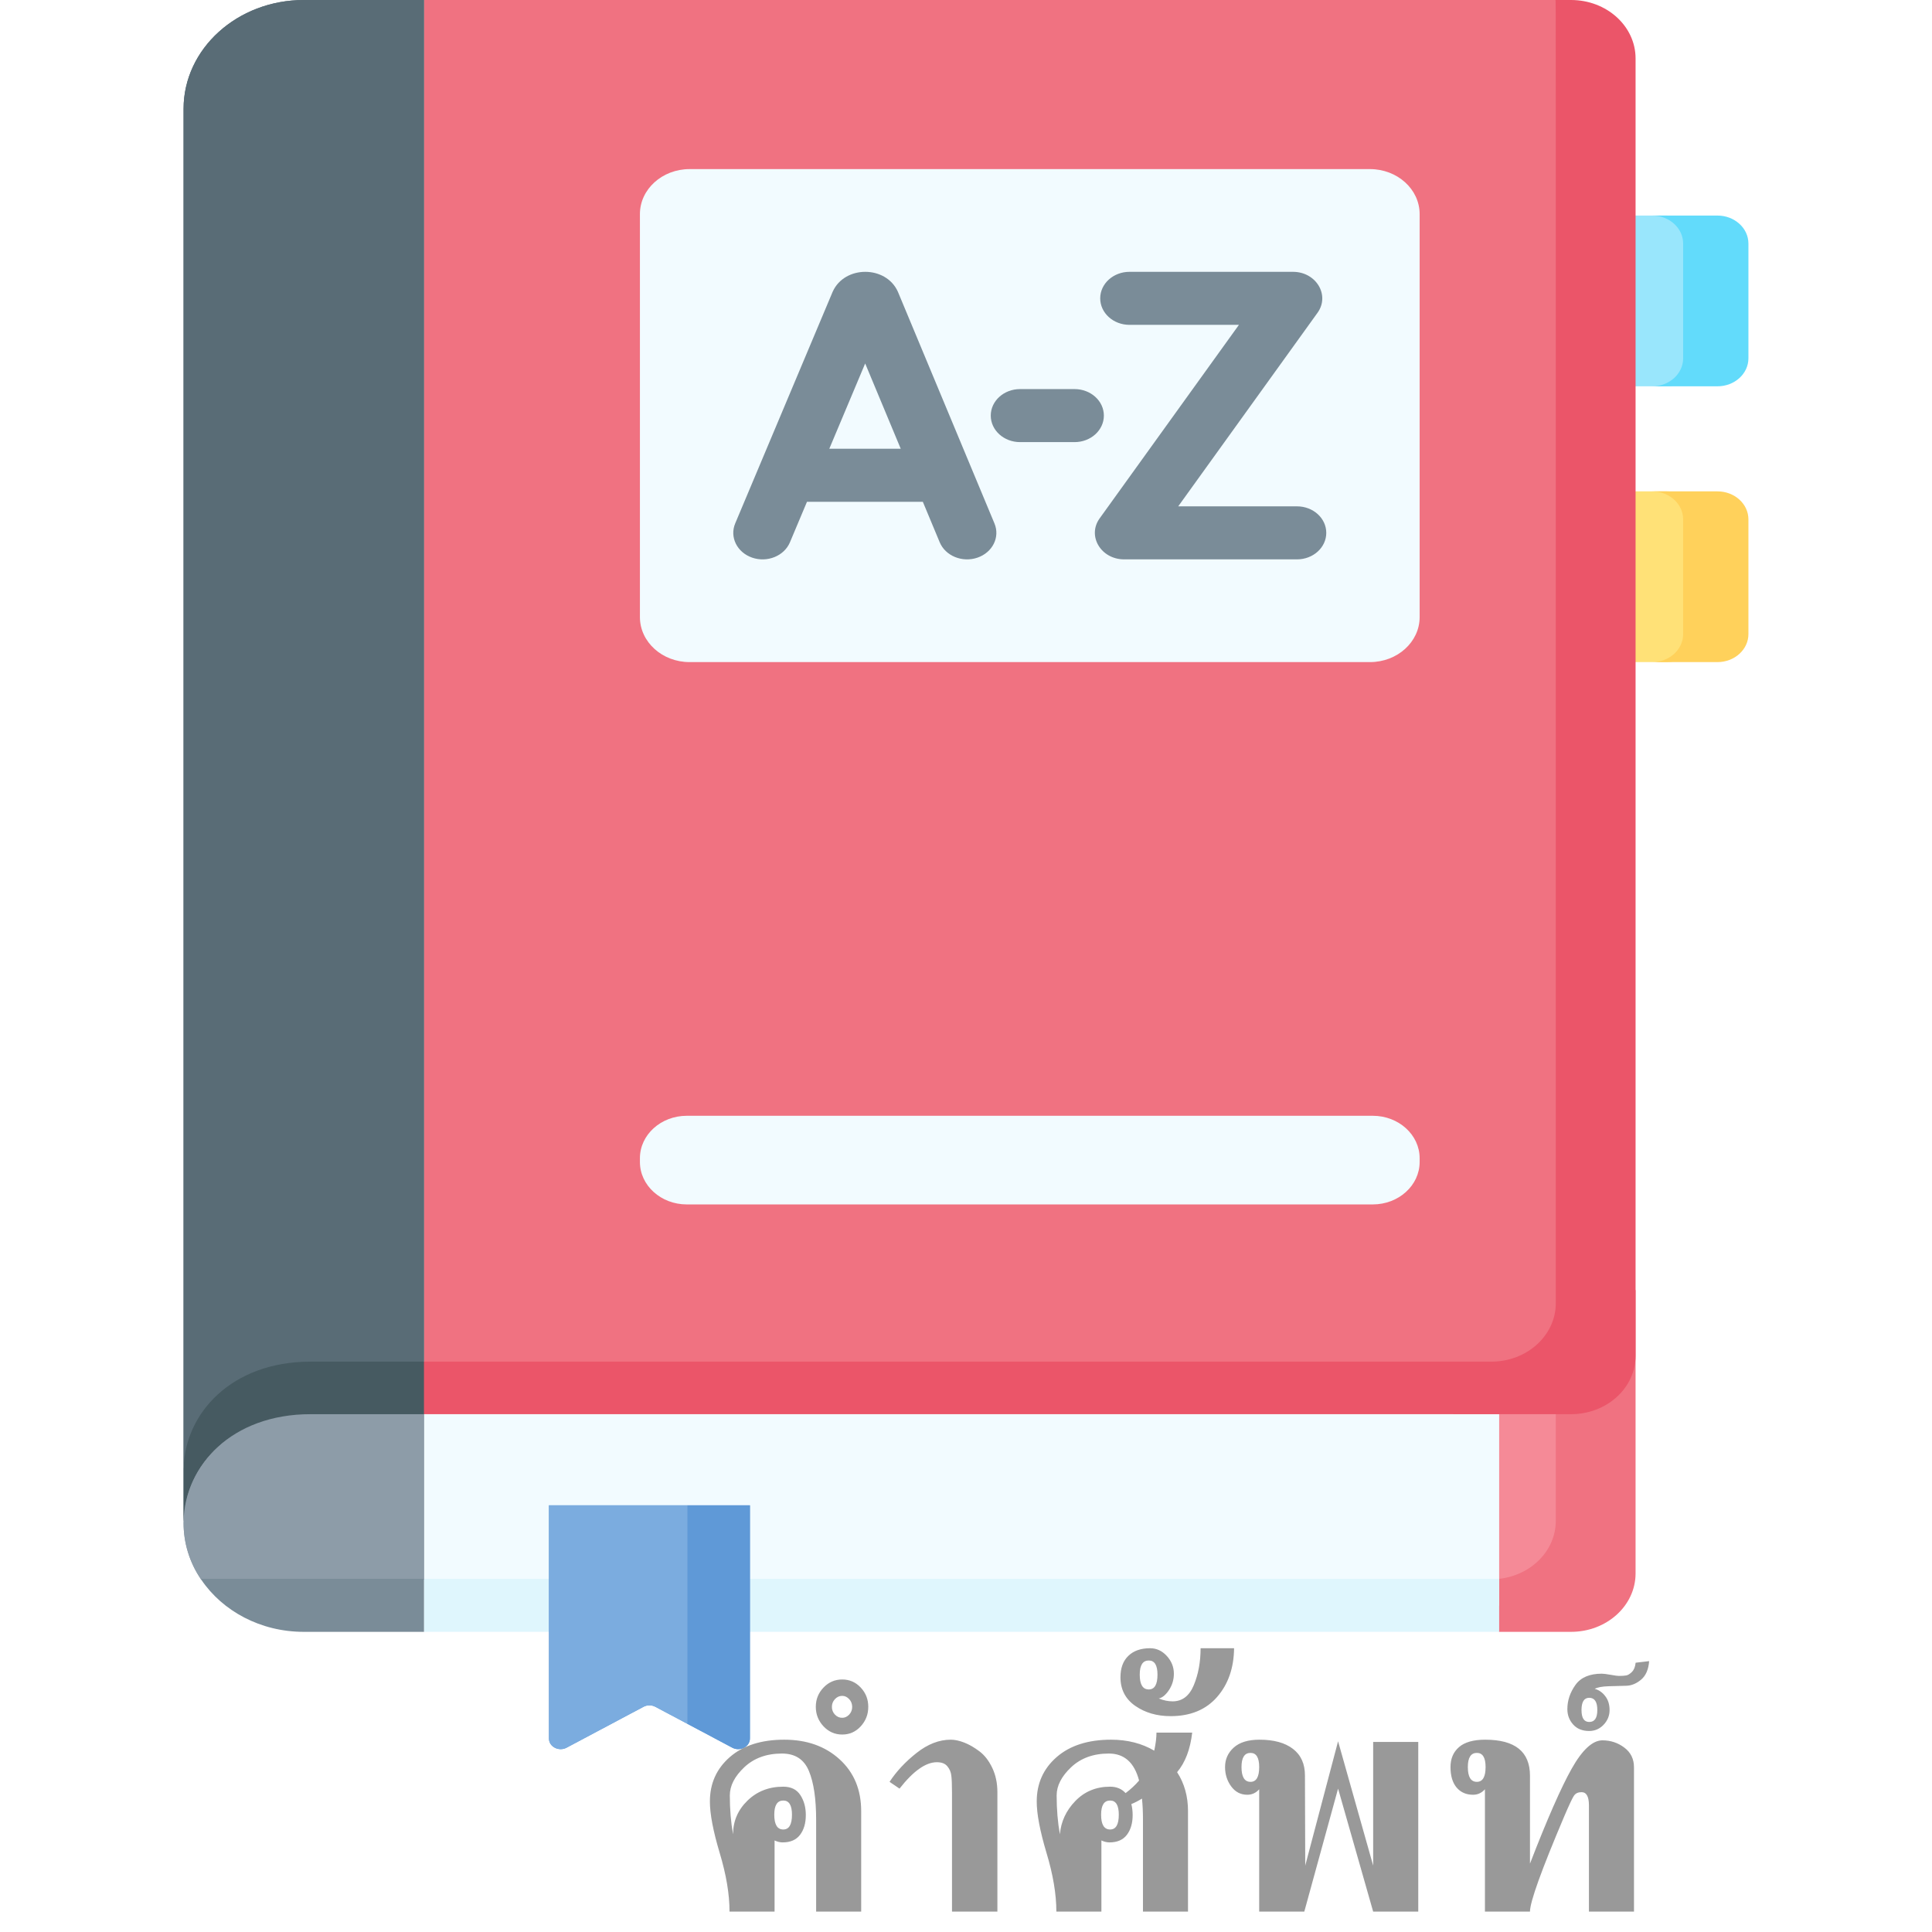
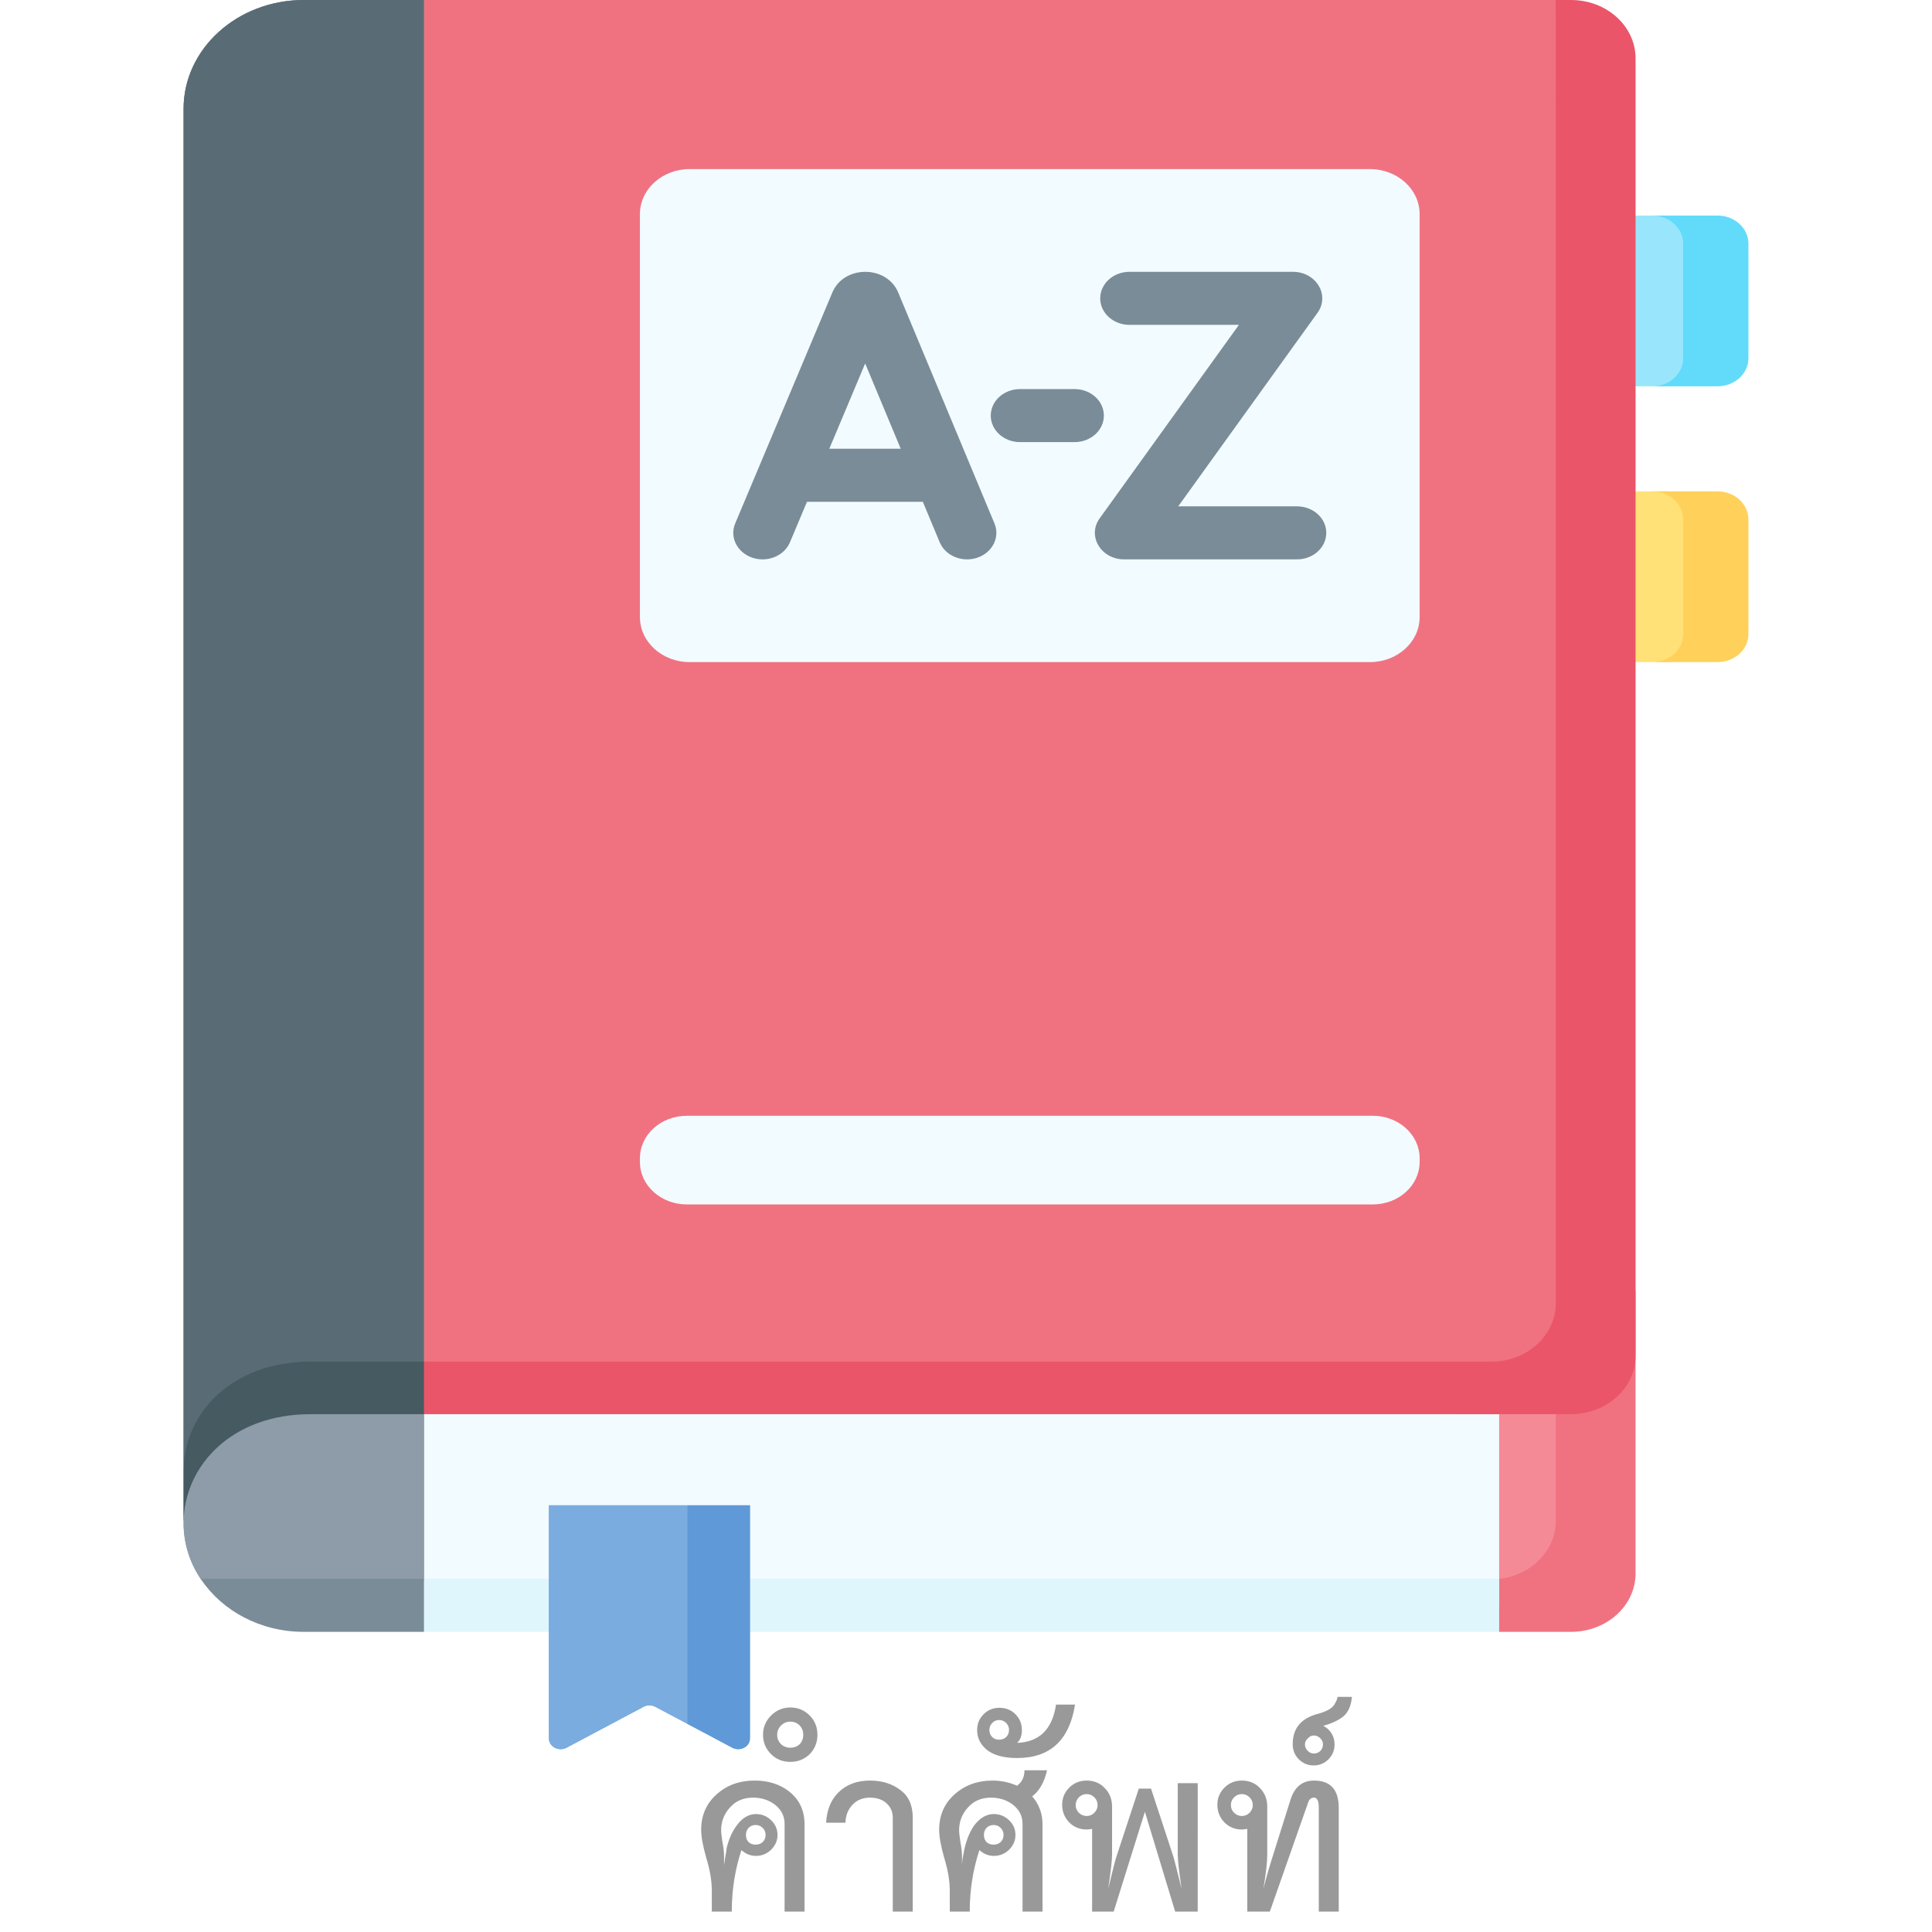
<svg xmlns="http://www.w3.org/2000/svg" id="Capa_1" enable-background="new 0 0 512 512" height="512" viewBox="0 0 512 512" width="512" version="1.1">
  <defs id="defs61" />
  <g id="g56" transform="scale(1,0.9053621)">
    <path d="m 385.106,377.62 v 89.01 l 2.357,3.342 h 11.58 c 9.444,0 17.1,-7.656 17.1,-17.1 0,-15.278 0,-60.507 0,-75.253 -14.142,10e-4 -16.621,10e-4 -31.037,10e-4 z" fill="#f58a97" id="path2" />
    <path d="m 412.299,377.619 v 67.564 c 0,8.736 -6.555,15.928 -15.013,16.96 l 0.008,0.008 -1.704,1.688 v 12.233 l 1.704,1.588 h 19.049 c 9.444,0 17.1,-7.656 17.1,-17.1 0,-9.15 0,-74.355 0,-82.942 h -21.144 z" fill="#f07281" id="path4" />
    <path d="m 441.692,113.075 c 4.531,0 8.204,-3.673 8.204,-8.204 V 71.302 c 0,-4.53 -3.672,-8.203 -8.203,-8.204 h -57.269 c -4.531,0 -8.204,3.673 -8.204,8.204 v 33.569 c 0,4.531 3.673,8.204 8.204,8.204 h 70.724 10e-4 z" fill="#99e6fc" id="path6" />
    <path d="m 441.692,193.806 c 4.531,0 8.204,-3.673 8.204,-8.204 v -33.569 c 0,-4.53 -3.672,-8.203 -8.203,-8.204 h -57.269 c -4.531,0 -8.204,3.673 -8.204,8.204 v 33.569 c 0,4.531 3.673,8.204 8.204,8.204 h 70.724 10e-4 z" fill="#ffe177" id="path8" />
    <path d="M 80.506,0 C 62.912,0 48.649,14.263 48.649,31.857 v 413.322 h 0.016 c 0.334,-17.304 14.457,-31.231 31.841,-31.231 h 31.857 c 0,-19.906 0,-393.617 0,-413.947 H 80.506 Z" fill="#596c76" id="path10" />
    <path d="m 112.363,413.947 h 284.932 v 56.025 H 112.363 Z" fill="#f2fbff" id="path12" />
    <path d="m 112.363,462.151 h 284.932 v 15.51 H 112.363 Z" fill="#dff6fd" id="path14" />
    <path d="M 416.056,0 C 395.713,0 122.414,0 112.362,0 v 398.57 5.767 h 3.844 278.992 3.844 c 9.444,0 17.1,-7.656 17.1,-17.1 C 416.143,-18.265 416.192,1.351 416.056,0 Z" fill="#f07281" id="path16" />
    <g id="g20">
      <path d="M 80.506,0 C 62.912,0 48.649,14.263 48.649,31.857 v 413.322 c 0,-0.448 0,-5.961 0,-15.377 h 0.016 C 48.999,412.498 63.122,398.57 80.506,398.57 h 1.778 0.14 29.938 c 0,-74.351 0,-380.231 0,-398.57 z" fill="#596c76" id="path18" />
    </g>
    <path d="m 53.267,462.283 h 59.096 v -48.336 c -43.524,0 -24.632,0 -31.856,0 -17.594,0 -31.857,14.263 -31.857,31.857 -10e-4,5.747 1.541,11.509 4.617,16.479 z" fill="#8d9ca8" id="path22" />
    <path d="m 455.147,63.098 h -17.3 c 4.531,0 8.204,3.673 8.204,8.204 v 33.569 c 0,4.531 -3.673,8.204 -8.204,8.204 h 17.3 c 4.531,0 8.204,-3.673 8.204,-8.204 V 71.302 c 0,-4.531 -3.673,-8.204 -8.204,-8.204 z" fill="#62dbfb" id="path24" />
    <path d="m 455.147,143.829 h -17.3 c 4.531,0 8.204,3.673 8.204,8.204 v 33.569 c 0,4.531 -3.673,8.204 -8.204,8.204 h 17.3 c 4.531,0 8.204,-3.673 8.204,-8.204 v -33.569 c 0,-4.531 -3.673,-8.204 -8.204,-8.204 z" fill="#ffd15b" id="path26" />
    <path d="M 363.79,352.551 H 182.015 c -6.864,0 -12.429,-5.565 -12.429,-12.429 v -1.091 c 0,-6.864 5.565,-12.429 12.429,-12.429 H 363.79 c 6.864,0 12.429,5.565 12.429,12.429 v 1.091 c 0.001,6.865 -5.564,12.429 -12.429,12.429 z" fill="#f2fbff" id="path28" />
    <path d="m 145.477,440.616 v 68.275 c 0,2.4 2.607,3.892 4.677,2.677 L 170.535,499.6 c 0.971,-0.57 2.174,-0.57 3.144,0 l 20.38,11.968 c 2.07,1.215 4.677,-0.277 4.677,-2.677 v -68.275 z" fill="#5f99d7" id="path30" />
    <path d="M 363.041,193.806 H 182.765 c -7.279,0 -13.179,-5.9 -13.179,-13.179 V 62.675 c 0,-7.279 5.9,-13.179 13.179,-13.179 h 180.276 c 7.279,0 13.179,5.9 13.179,13.179 v 117.952 c 0,7.278 -5.901,13.179 -13.179,13.179 z" fill="#f2fbff" id="path32" />
    <g fill="#7a8c98" id="g40">
      <path d="m 238.008,85.551 c -0.026,-0.072 -0.055,-0.142 -0.084,-0.213 -3.173,-7.711 -14.09,-7.682 -17.241,0.019 -0.023,0.059 -0.046,0.116 -0.069,0.175 l -25.777,67.679 c -1.526,4.006 0.485,8.49 4.49,10.016 4.005,1.528 8.491,-0.484 10.016,-4.49 l 4.516,-11.857 h 30.701 l 4.466,11.835 c 1.512,4.008 5.989,6.035 10.002,4.52 4.01,-1.513 6.034,-5.991 4.52,-10.002 z m -18.236,45.806 9.51,-24.967 9.422,24.967 z" id="path34" />
      <path d="m 343.715,148.212 h -31.474 l 36.911,-56.647 c 3.359,-5.156 -0.352,-11.999 -6.503,-11.999 h -43.321 c -4.287,0 -7.761,3.474 -7.761,7.761 0,4.287 3.474,7.761 7.761,7.761 h 29 l -36.911,56.647 c -3.359,5.156 0.352,11.999 6.503,11.999 h 45.795 c 4.287,0 7.761,-3.474 7.761,-7.761 0,-4.287 -3.475,-7.761 -7.761,-7.761 z" id="path36" />
      <path d="m 292.537,121.651 c 0,-4.287 -3.474,-7.761 -7.761,-7.761 h -14.453 c -4.287,0 -7.761,3.474 -7.761,7.761 0,4.287 3.474,7.761 7.761,7.761 h 14.453 c 4.286,0 7.761,-3.474 7.761,-7.761 z" id="path38" />
    </g>
    <path d="m 182.178,440.616 h -36.701 v 68.275 c 0,2.4 2.607,3.892 4.676,2.677 L 170.534,499.6 c 0.971,-0.57 2.173,-0.57 3.144,0 l 8.5,4.991 h 5.005 v -59.412 z" fill="#7bacdf" id="path42" />
    <g id="g46">
      <path d="m 182.178,440.616 v 63.975 l 11.88,6.977 c 2.07,1.215 4.677,-0.277 4.677,-2.677 v -68.275 z" fill="#5f99d7" id="path44" />
    </g>
    <path d="m 53.267,462.283 h 59.096 v -48.336 c -43.524,0 -24.632,0 -31.856,0 -17.594,0 -31.857,14.263 -31.857,31.857 -10e-4,5.747 1.541,11.509 4.617,16.479 z" fill="#8d9ca8" id="path48" />
    <path d="m 53.186,462.151 c 0.086,0.141 0.106,0.174 0.176,0.289 h 0.006 c 5.603,9.121 15.648,15.22 27.137,15.22 h 1.778 0.14 29.938 V 462.15 H 53.186 Z" fill="#7a8c98" id="path50" />
    <path d="m 416.343,0 h -4.131 c 0.135,1.348 0.087,-18.771 0.087,381.47 0,9.444 -7.656,17.1 -17.1,17.1 H 112.363 l -1.704,1.569 v 12.019 l 1.704,1.789 h 303.981 c 9.444,0 17.1,-7.656 17.1,-17.1 V 17.1 C 433.443,7.656 425.787,0 416.343,0 Z" fill="#eb5569" id="path52" />
    <path d="m 82.284,398.57 c -20.973,0 -33.309,15.175 -33.619,31.232 h -0.016 v 15.377 h 0.016 c 0.313,-16.205 12.764,-31.232 33.619,-31.232 h 0.14 29.938 c 0,-1.949 0,-7.305 0,-15.377 -24.297,0 -29.142,0 -29.938,0 -0.002,0 -0.04,0 -0.14,0 z" fill="#465a61" id="path54" />
  </g>
-   <text xml:space="preserve" style="font-style:normal;font-variant:normal;font-weight:normal;font-stretch:normal;font-size:85.333px;font-family:th;-inkscape-font-specification:th;opacity:0.8;fill:#b7c4c8;fill-rule:evenodd;stroke-width:0.864;paint-order:fill markers stroke" x="183.177" y="506.599" id="text392">
-     <tspan id="tspan390" x="183.177" y="506.599" style="font-style:normal;font-variant:normal;font-weight:bold;font-stretch:normal;font-size:85.333px;font-family:'TH SarabunPSK';-inkscape-font-specification:'TH SarabunPSK Bold';fill:#808080;stroke-width:0.864">คำศัพท์</tspan>
-   </text>
+   <g aria-label="คำศัพท์" id="text392" style="font-size:85.333px;font-family:th;-inkscape-font-specification:th;opacity:0.8;fill:#b7c4c8;fill-rule:evenodd;stroke-width:0.864;paint-order:fill markers stroke">
+     <path d="m 213.214,506.599 h -5.291 v -23.296 q 0,-3.072 -2.645,-5.12 -2.475,-1.792 -5.717,-1.792 -3.84,0 -6.144,2.645 -2.304,2.56 -2.304,5.973 0,0.939 0.341,3.157 0.427,2.133 0.427,3.755 v 2.389 q 0,-0.085 0.256,-1.792 0.341,-1.792 0.427,-2.731 0.853,-3.584 2.645,-5.973 2.219,-3.072 5.12,-3.072 2.304,0 4.011,1.621 1.707,1.621 1.707,3.925 0,2.219 -1.707,3.925 -1.707,1.621 -4.011,1.621 -2.133,0 -3.84,-1.536 -2.56,7.765 -2.56,16.299 h -5.291 v -5.461 q 0,-4.011 -1.451,-8.704 -1.365,-4.779 -1.365,-7.509 0,-5.888 4.267,-9.557 4.011,-3.499 9.899,-3.499 5.376,0 9.045,2.816 4.181,3.243 4.181,8.789 z m -10.325,-20.309 q 0,-1.109 -0.768,-1.877 -0.768,-0.768 -1.877,-0.768 -1.109,0 -1.877,0.768 -0.683,0.768 -0.683,1.877 0,1.109 0.683,1.877 0.768,0.683 1.877,0.683 1.109,0 1.877,-0.683 0.768,-0.768 0.768,-1.877 z" style="font-weight:bold;font-family:'TH SarabunPSK';-inkscape-font-specification:'TH SarabunPSK Bold';fill:#808080" id="path3743" />
+     <path d="m 216.628,459.751 q 0,2.987 -2.048,5.12 -2.133,2.048 -5.12,2.048 -3.072,0 -5.12,-2.048 -2.133,-2.133 -2.133,-5.12 0,-2.987 2.133,-5.12 2.133,-2.133 5.12,-2.133 2.987,0 5.12,2.133 2.048,2.048 2.048,5.12 z m -3.755,0 q 0,-1.451 -0.939,-2.475 -1.024,-1.024 -2.475,-1.024 -1.451,0 -2.475,1.024 -1.024,1.024 -1.024,2.475 0,1.451 1.024,2.475 1.024,0.939 2.475,0.939 1.451,0 2.475,-0.939 0.939,-1.024 0.939,-2.475 z m 29.013,46.848 h -5.291 v -24.832 q 0,-2.389 -1.621,-3.84 -1.621,-1.536 -4.437,-1.536 -2.816,0 -4.608,1.877 -1.792,1.877 -1.877,4.779 h -5.12 q 0.256,-5.12 3.328,-8.107 3.157,-3.072 8.277,-3.072 4.779,0 8.021,2.475 3.328,2.389 3.328,7.339 z" style="font-weight:bold;font-family:'TH SarabunPSK';-inkscape-font-specification:'TH SarabunPSK Bold';fill:#808080" id="path3745" />
+     <path d="m 276.276,506.599 h -5.291 v -23.296 q 0,-3.072 -2.645,-5.12 -2.475,-1.792 -5.717,-1.792 -3.84,0 -6.144,2.645 -2.304,2.56 -2.304,5.973 0,0.939 0.341,3.157 0.427,2.133 0.427,3.755 v 2.219 q 0,-0.341 0.171,-1.707 0.256,-1.365 0.512,-2.645 0.853,-3.584 2.56,-6.059 2.304,-2.987 5.205,-2.987 2.304,0 4.011,1.621 1.707,1.621 1.707,3.925 0,2.219 -1.707,3.925 -1.707,1.621 -4.011,1.621 -2.133,0 -3.84,-1.536 -2.56,7.765 -2.56,16.299 h -5.291 v -5.461 q 0,-4.011 -1.451,-8.704 -1.365,-4.779 -1.365,-7.509 0,-5.888 4.267,-9.557 4.011,-3.499 9.899,-3.499 3.328,0 6.485,1.365 1.963,-1.451 1.963,-4.096 h 5.973 q -1.024,4.693 -3.925,6.912 2.731,3.157 2.731,7.424 z m -10.325,-20.309 q 0,-1.109 -0.768,-1.877 -0.768,-0.768 -1.877,-0.768 -1.109,0 -1.877,0.768 -0.683,0.768 -0.683,1.877 0,1.109 0.683,1.877 0.768,0.683 1.877,0.683 1.109,0 1.877,-0.683 0.768,-0.768 0.768,-1.877 z" style="font-weight:bold;font-family:'TH SarabunPSK';-inkscape-font-specification:'TH SarabunPSK Bold';fill:#808080" id="path3747" />
+     <path d="m 284.894,451.73 q -2.219,14.165 -15.36,14.165 -5.12,0 -7.851,-2.048 -2.731,-2.133 -2.731,-5.376 0,-2.475 1.707,-4.181 1.707,-1.707 4.181,-1.707 2.645,0 4.352,1.792 1.621,1.707 1.621,4.096 0,2.304 -1.28,3.413 8.875,-0.341 10.325,-10.155 z m -17.493,6.741 q 0,-1.109 -0.768,-1.877 -0.768,-0.768 -1.877,-0.768 -1.109,0 -1.792,0.768 -0.768,0.768 -0.768,1.877 0,1.109 0.768,1.877 0.683,0.683 1.792,0.683 1.109,0 1.877,-0.683 0.768,-0.768 0.768,-1.877 z" style="font-weight:bold;font-family:'TH SarabunPSK';-inkscape-font-specification:'TH SarabunPSK Bold';fill:#808080" id="path3749" />
+     <path d="m 317.406,506.599 h -5.973 l -8.021,-26.453 -8.277,26.453 h -5.717 v -21.931 q -0.853,0.171 -1.451,0.171 -2.731,0 -4.608,-1.877 -1.877,-1.963 -1.877,-4.693 0,-2.645 1.877,-4.523 1.877,-1.877 4.608,-1.877 2.901,0 4.779,1.963 1.963,1.963 1.963,4.949 v 12.715 q 0,2.219 -1.024,9.045 1.877,-7.765 2.133,-8.363 l 5.973,-18.176 h 3.243 l 5.973,18.176 q 0.171,0.512 2.133,8.363 -1.024,-6.827 -1.024,-9.045 v -18.944 h 5.291 z M 290.868,478.354 q 0,-1.195 -0.853,-2.048 -0.853,-0.853 -2.048,-0.853 -1.195,0 -2.048,0.853 -0.853,0.853 -0.853,2.048 0,1.195 0.853,2.048 0.853,0.853 2.048,0.853 1.195,0 2.048,-0.853 0.853,-0.853 0.853,-2.048 z" style="font-weight:bold;font-family:'TH SarabunPSK';-inkscape-font-specification:'TH SarabunPSK Bold';fill:#808080" id="path3751" />
+     <path d="m 354.782,506.599 h -5.291 v -27.563 q 0,-2.645 -1.28,-2.645 -1.109,0 -1.536,1.28 l -10.155,28.928 h -5.973 v -21.931 q -0.853,0.171 -1.451,0.171 -2.731,0 -4.608,-1.877 -1.877,-1.963 -1.877,-4.693 0,-2.645 1.877,-4.523 1.877,-1.877 4.608,-1.877 2.901,0 4.779,1.963 1.963,1.963 1.963,4.949 v 12.715 q 0,2.901 -1.024,9.045 0.939,-3.755 2.389,-8.363 l 4.779,-15.189 q 1.621,-5.205 6.4,-5.12 6.4,0.085 6.4,7.253 z m -22.784,-28.245 q 0,-1.195 -0.853,-2.048 -0.853,-0.853 -2.048,-0.853 -1.195,0 -2.048,0.853 -0.853,0.853 -0.853,2.048 0,1.195 0.853,2.048 0.853,0.853 2.048,0.853 1.195,0 2.048,-0.853 0.853,-0.853 0.853,-2.048 z" style="font-weight:bold;font-family:'TH SarabunPSK';-inkscape-font-specification:'TH SarabunPSK Bold';fill:#808080" id="path3753" />
+     <path d="m 358.281,449.682 q -0.341,3.584 -2.304,5.205 -1.963,1.536 -5.291,2.475 1.365,0.683 2.219,2.048 0.768,1.28 0.768,2.901 0,2.304 -1.621,3.925 -1.621,1.621 -3.925,1.621 -2.304,0 -3.925,-1.621 -1.621,-1.621 -1.621,-4.011 0,-6.144 6.315,-7.936 3.584,-0.939 4.608,-2.389 0.939,-1.451 0.939,-2.219 z m -7.68,12.629 q 0,-0.939 -0.683,-1.621 -0.768,-0.768 -1.707,-0.768 -0.939,0 -1.621,0.768 -0.768,0.683 -0.768,1.621 0,0.939 0.768,1.707 0.683,0.683 1.621,0.683 0.939,0 1.707,-0.683 0.683,-0.768 0.683,-1.707 z" style="font-weight:bold;font-family:'TH SarabunPSK';-inkscape-font-specification:'TH SarabunPSK Bold';fill:#808080" id="path3755" />
+   </g>
</svg>
